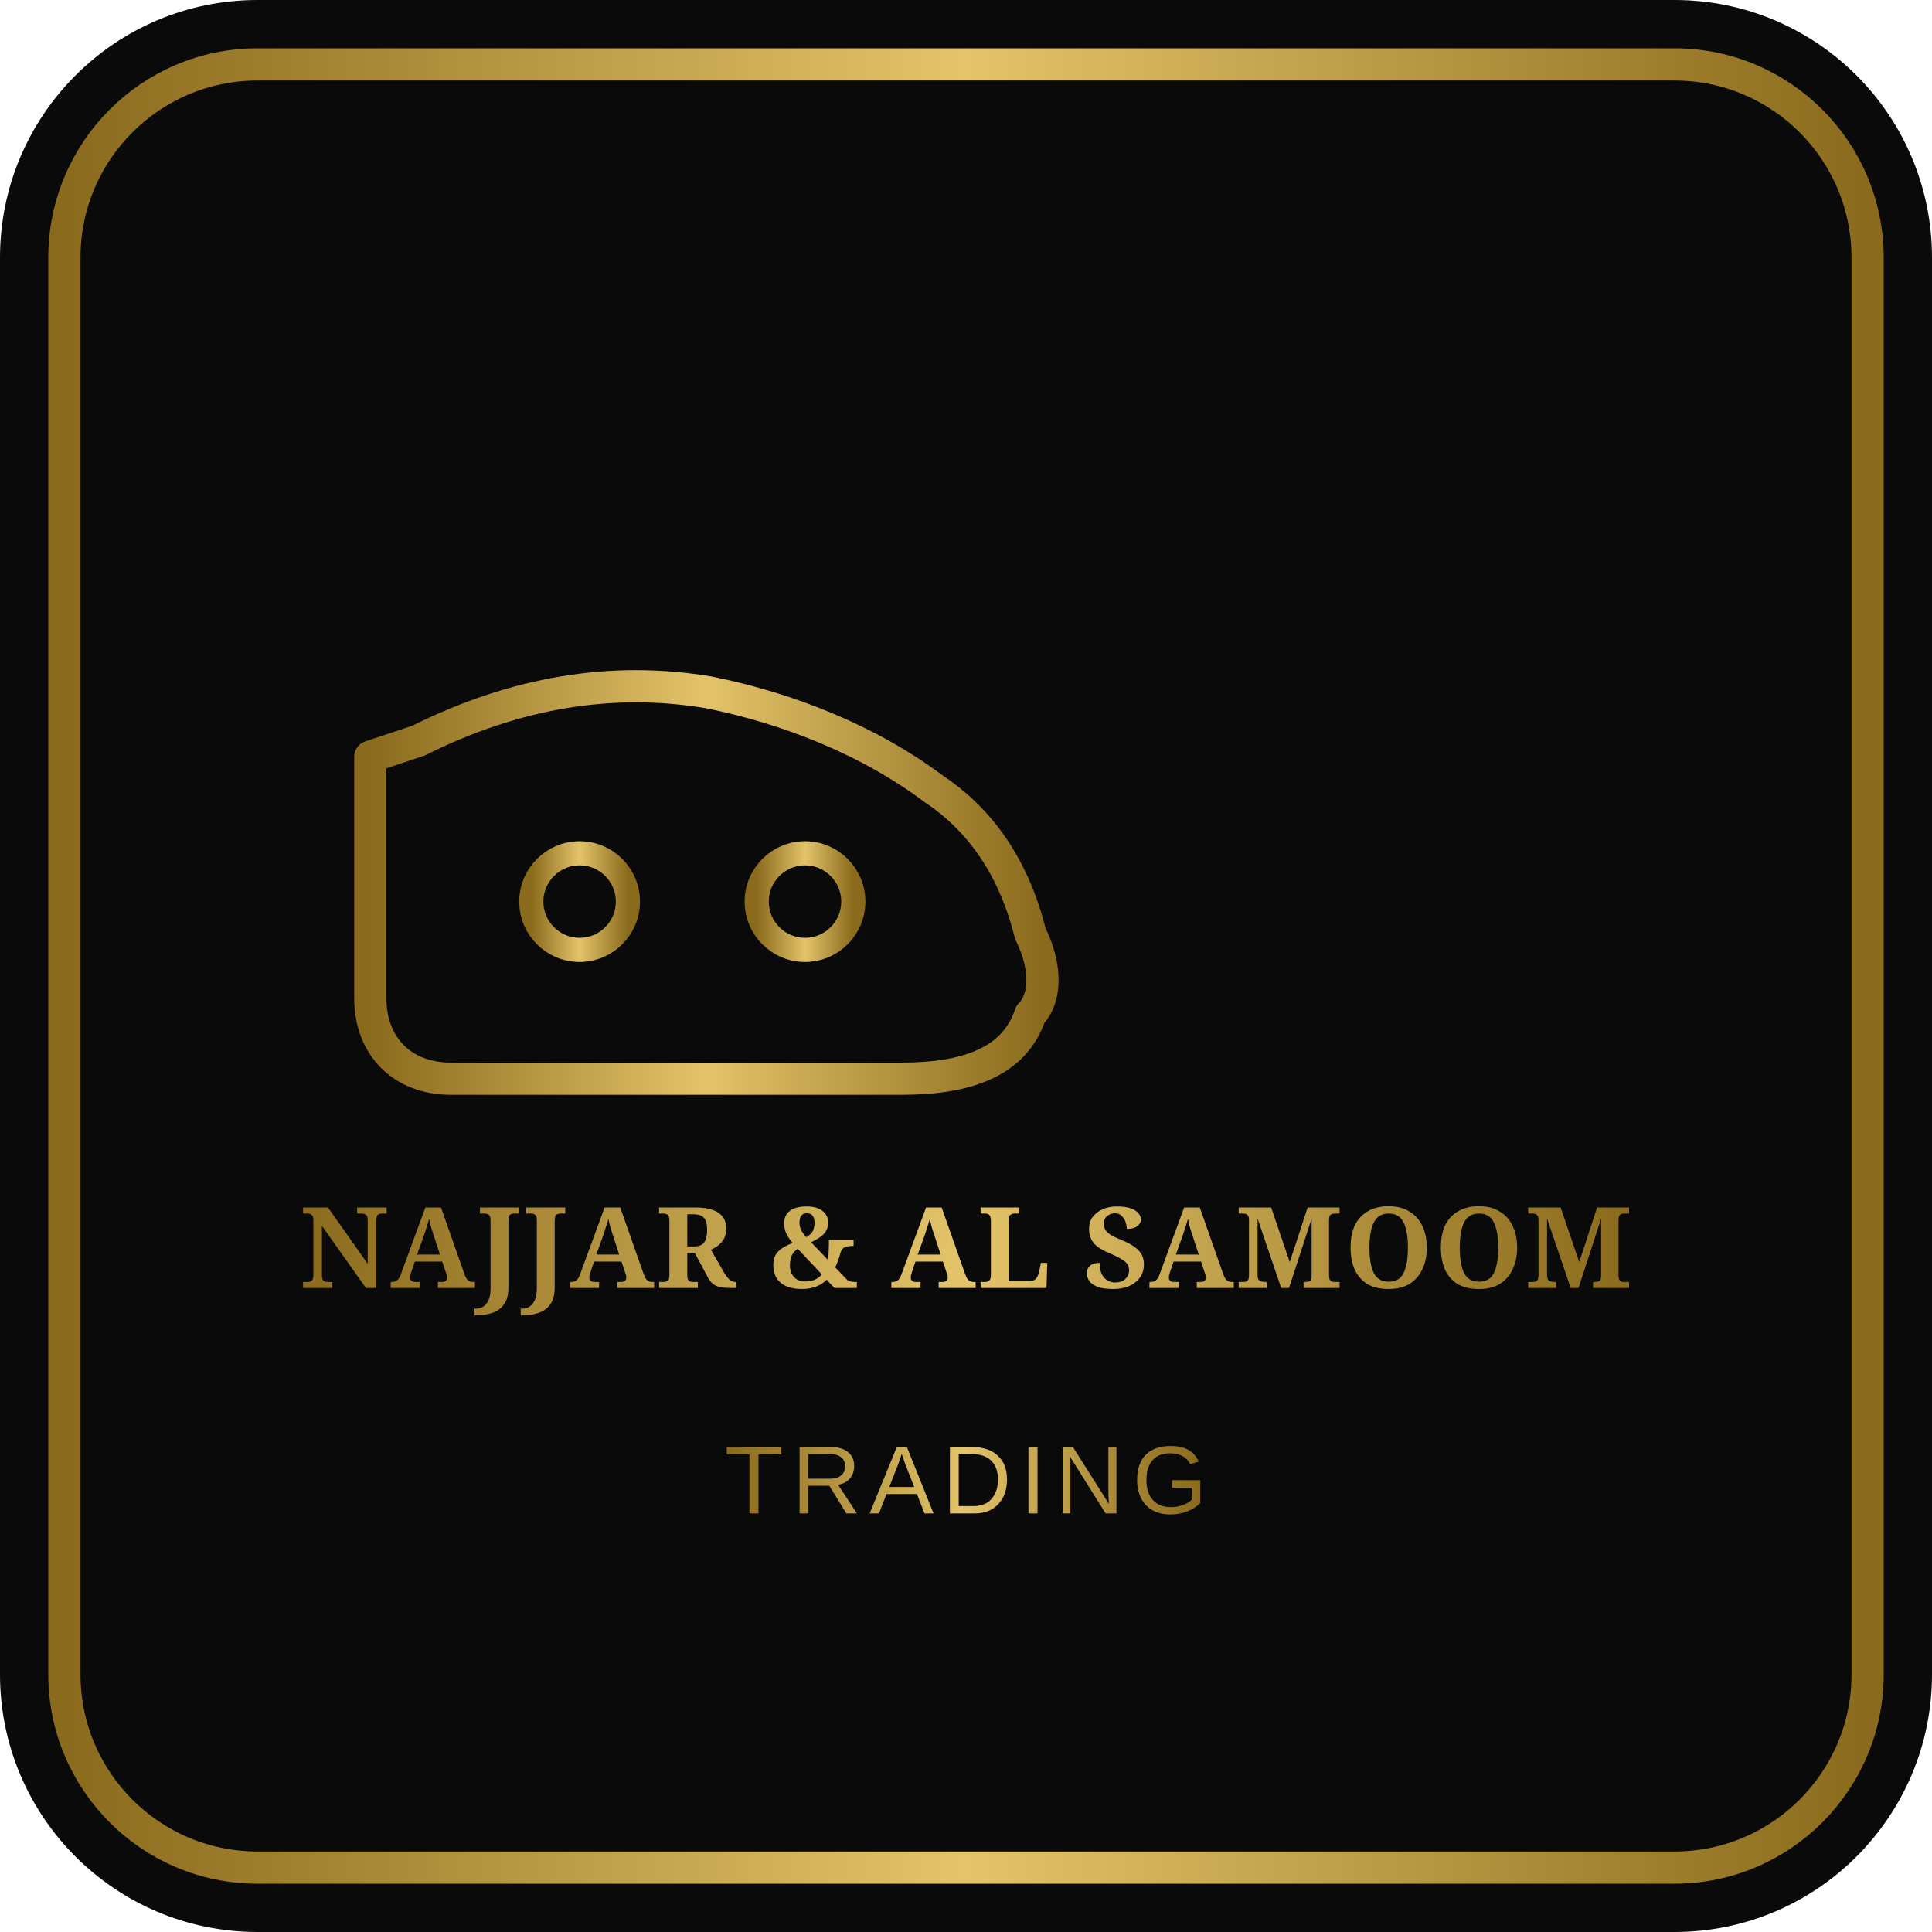
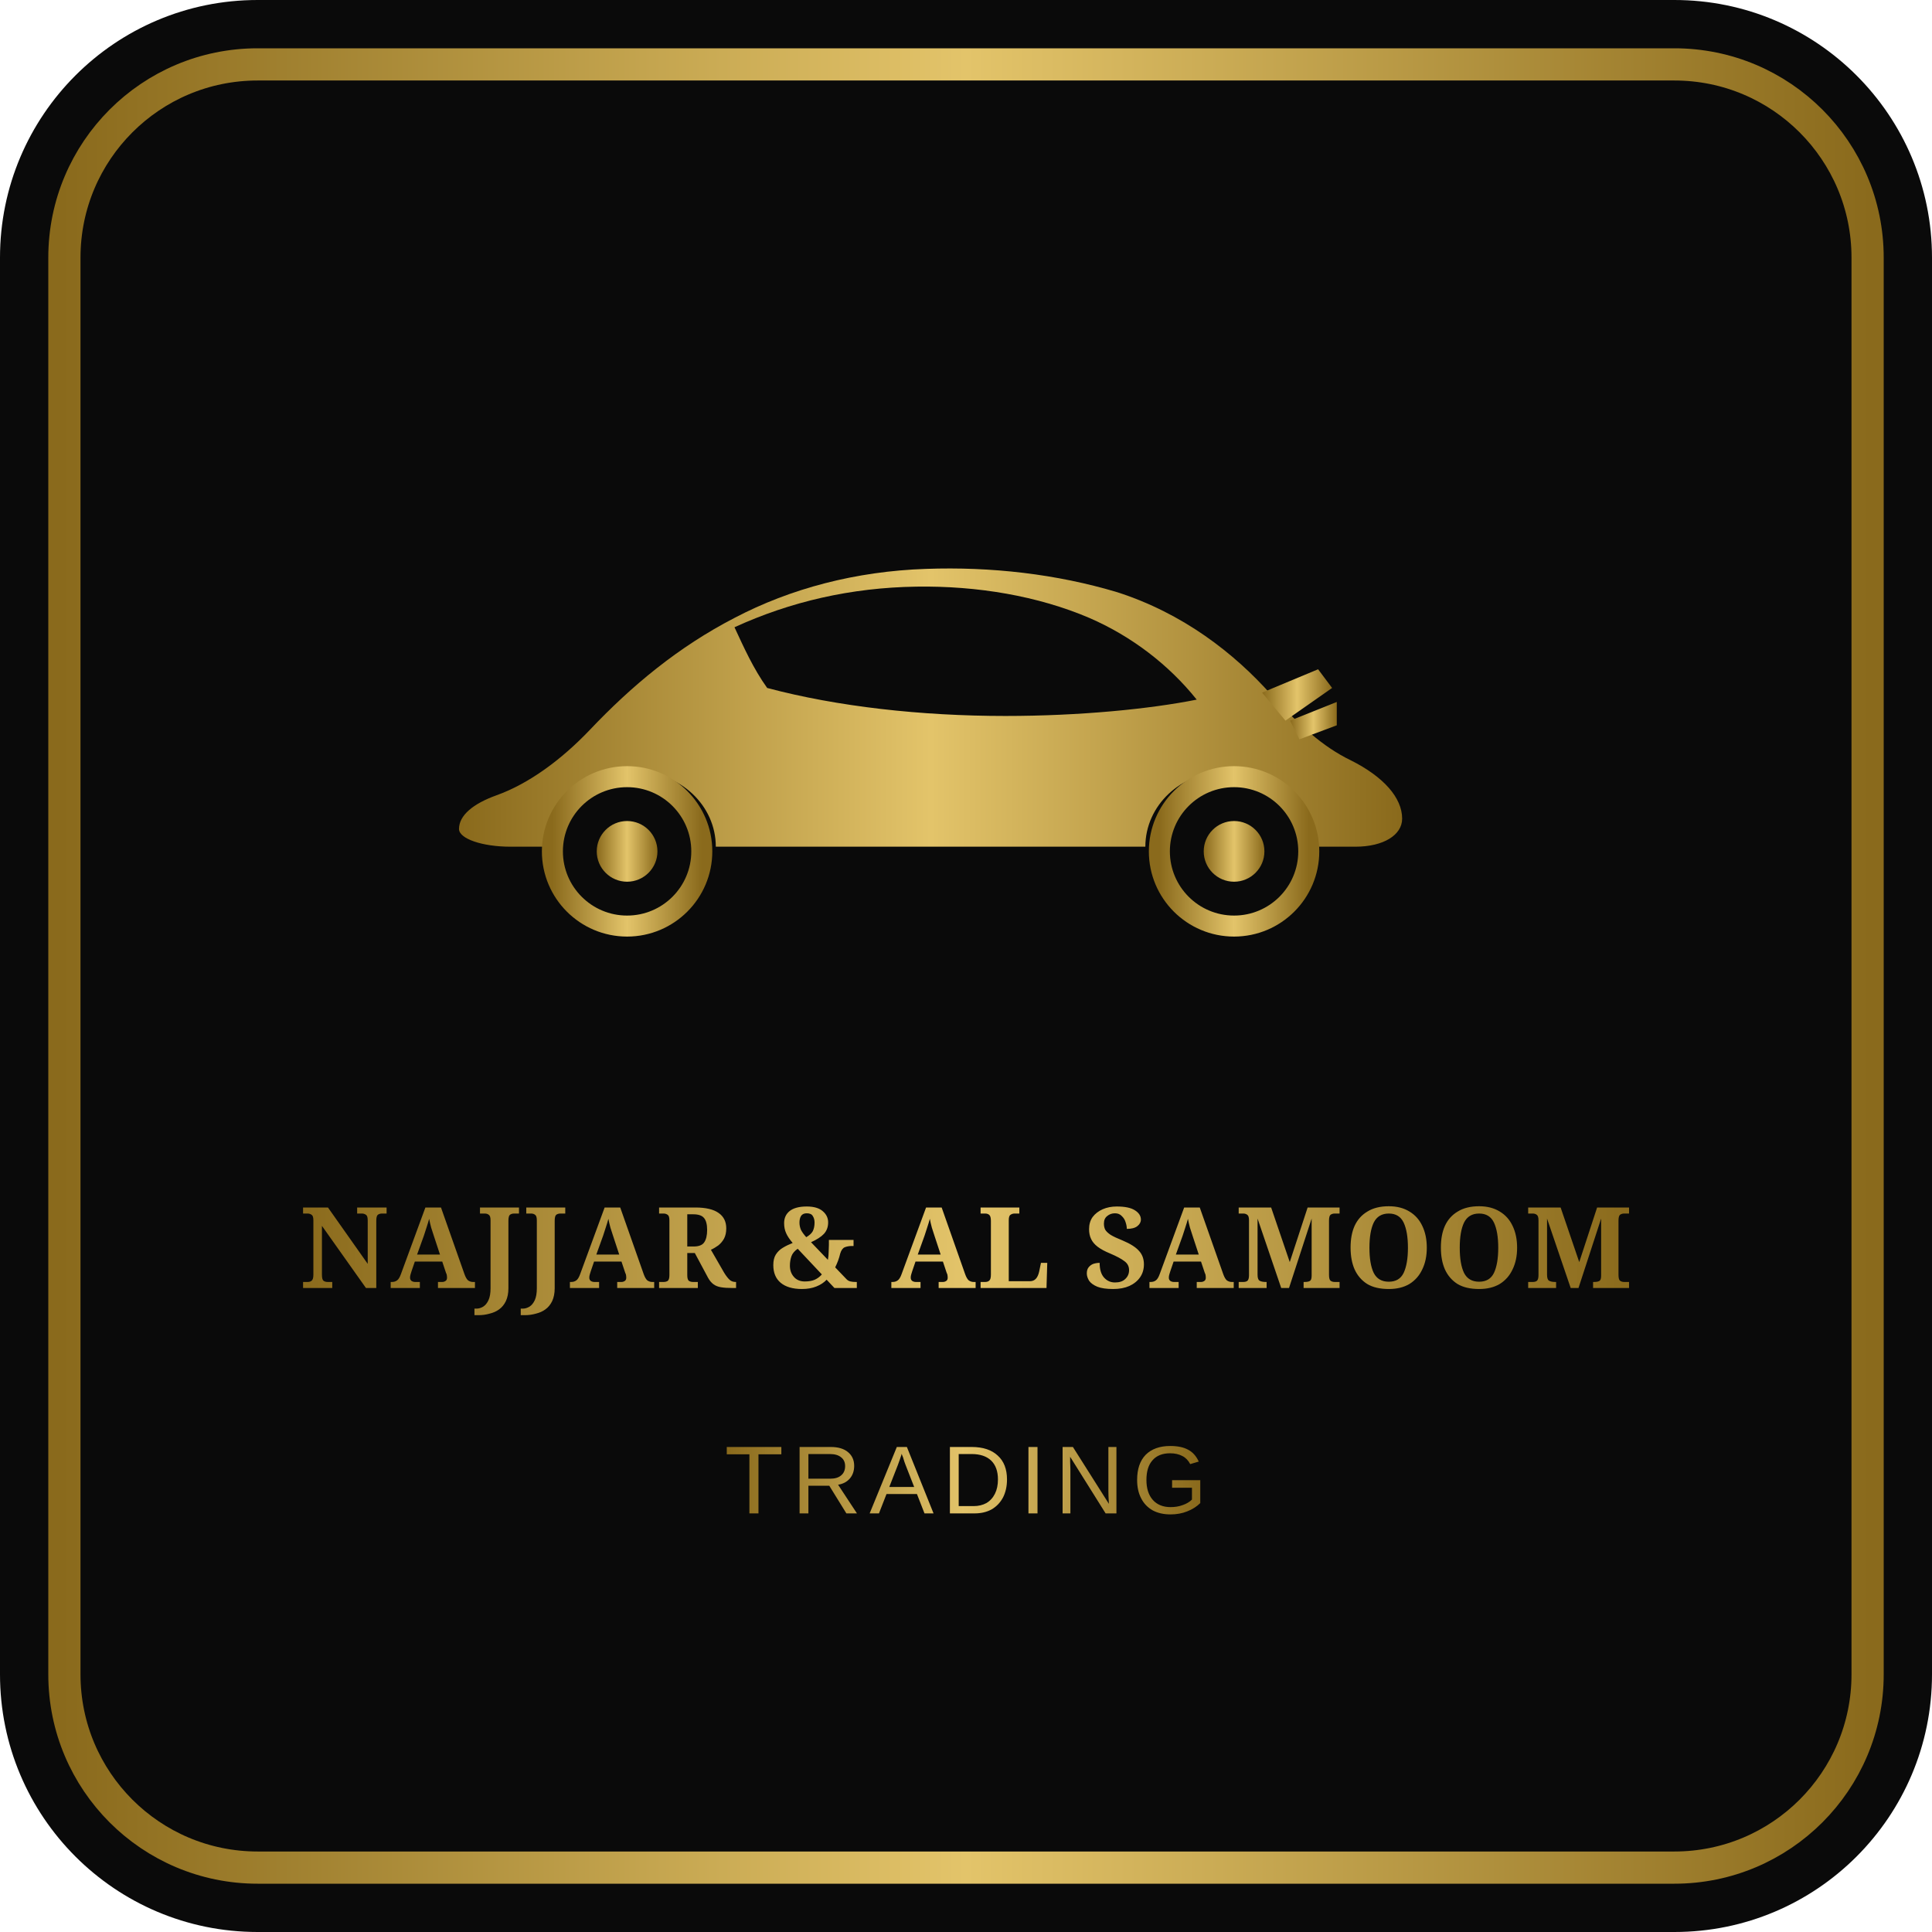
<svg xmlns="http://www.w3.org/2000/svg" viewBox="0 0 120 120" role="img" aria-label="NAJJAR &amp; AL SAMOOM TRADING">
  <defs>
    <linearGradient id="g" x1="0%" y1="0%" x2="100%" y2="0%">
      <stop offset="0%" stop-color="#8a6a1c" />
      <stop offset="50%" stop-color="#e3c46a" />
      <stop offset="100%" stop-color="#8a6a1c" />
    </linearGradient>
  </defs>
  <rect width="120" height="120" rx="16" fill="#0a0a0a" />
  <rect x="4" y="4" width="112" height="112" rx="12" fill="none" stroke="url(#g)" stroke-width="2" />
-   <g stroke="url(#g)" stroke-width="1.6" stroke-linecap="round">
-     <line x1="14" y1="34" x2="24" y2="34" />
-     <line x1="11" y1="39" x2="23" y2="39" />
-     <line x1="13" y1="44" x2="22" y2="44" />
+   <g transform="translate(23,32) scale(0.29)">
+     <path fill="url(#g)" stroke="none" d="M30,71 L40,71 A17,16 0 0 1 74,71 L166,71 A17,16 0 0 1 200,71 L211,71          C217,71 221,68.5 221,65 C221,60.5 217,56 210,52.5 C204,49.6 199,45 193,38.5          C185,29.5 174,21 160,16.5 C147,12.6 133,11 119,11.5 C104,12 90,15.7 78,22          C66,28.2 56,36.5 47,46 C41,52.3 34,57.5 27,60 C22,61.8 19,64.3 19,67.2          C19,69.3 24,71 30,71 Z" />
+     <path fill="#0a0a0a" d="M78,24 C90,18.5 103,15.5 117,15.3 C130,15.1 143,17.3 154,22 C163,25.9 171,32 177,39.5          C167,41.5 152,43 136,43 C118,43 100,41 85,37 C82,32.8 80,28.3 78,24 Z" />
+     <path fill="url(#g)" d="M191,38 L203,33 L206,37 L196,44 Z" />
+     <path fill="url(#g)" d="M197,44 L207,40 L207,45 L199,48 Z" />
+     <circle cx="55" cy="72" r="16" fill="#0a0a0a" stroke="url(#g)" stroke-width="4.5" />
+     <circle cx="55" cy="72" r="6.5" fill="url(#g)" />
+     <circle cx="185" cy="72" r="16" fill="#0a0a0a" stroke="url(#g)" stroke-width="4.5" />
+     <circle cx="185" cy="72" r="6.5" fill="url(#g)" />
  </g>
-   <path fill="none" stroke="url(#g)" stroke-width="2" stroke-linejoin="round" d="M26 46c6-3 12-4 18-3 5 1 10 3 14 6 3 2 5 5 6 9 1 2 1 4 0 5-1 3-4 4-8 4H28c-3 0-5-2-5-5v-3c0-4 0-8 0-12z" />
-   <circle cx="36" cy="56" r="3" fill="none" stroke="url(#g)" stroke-width="1.5" />
-   <circle cx="50" cy="56" r="3" fill="none" stroke="url(#g)" stroke-width="1.5" />
  <text x="60" y="80" text-anchor="middle" fill="url(#g)" font-family="Georgia,serif" font-size="7" font-weight="700" letter-spacing=".1">NAJJAR &amp; AL SAMOOM</text>
  <text x="60" y="94" text-anchor="middle" fill="url(#g)" font-family="Arial,sans-serif" font-size="6" letter-spacing=".5">TRADING</text>
</svg>
